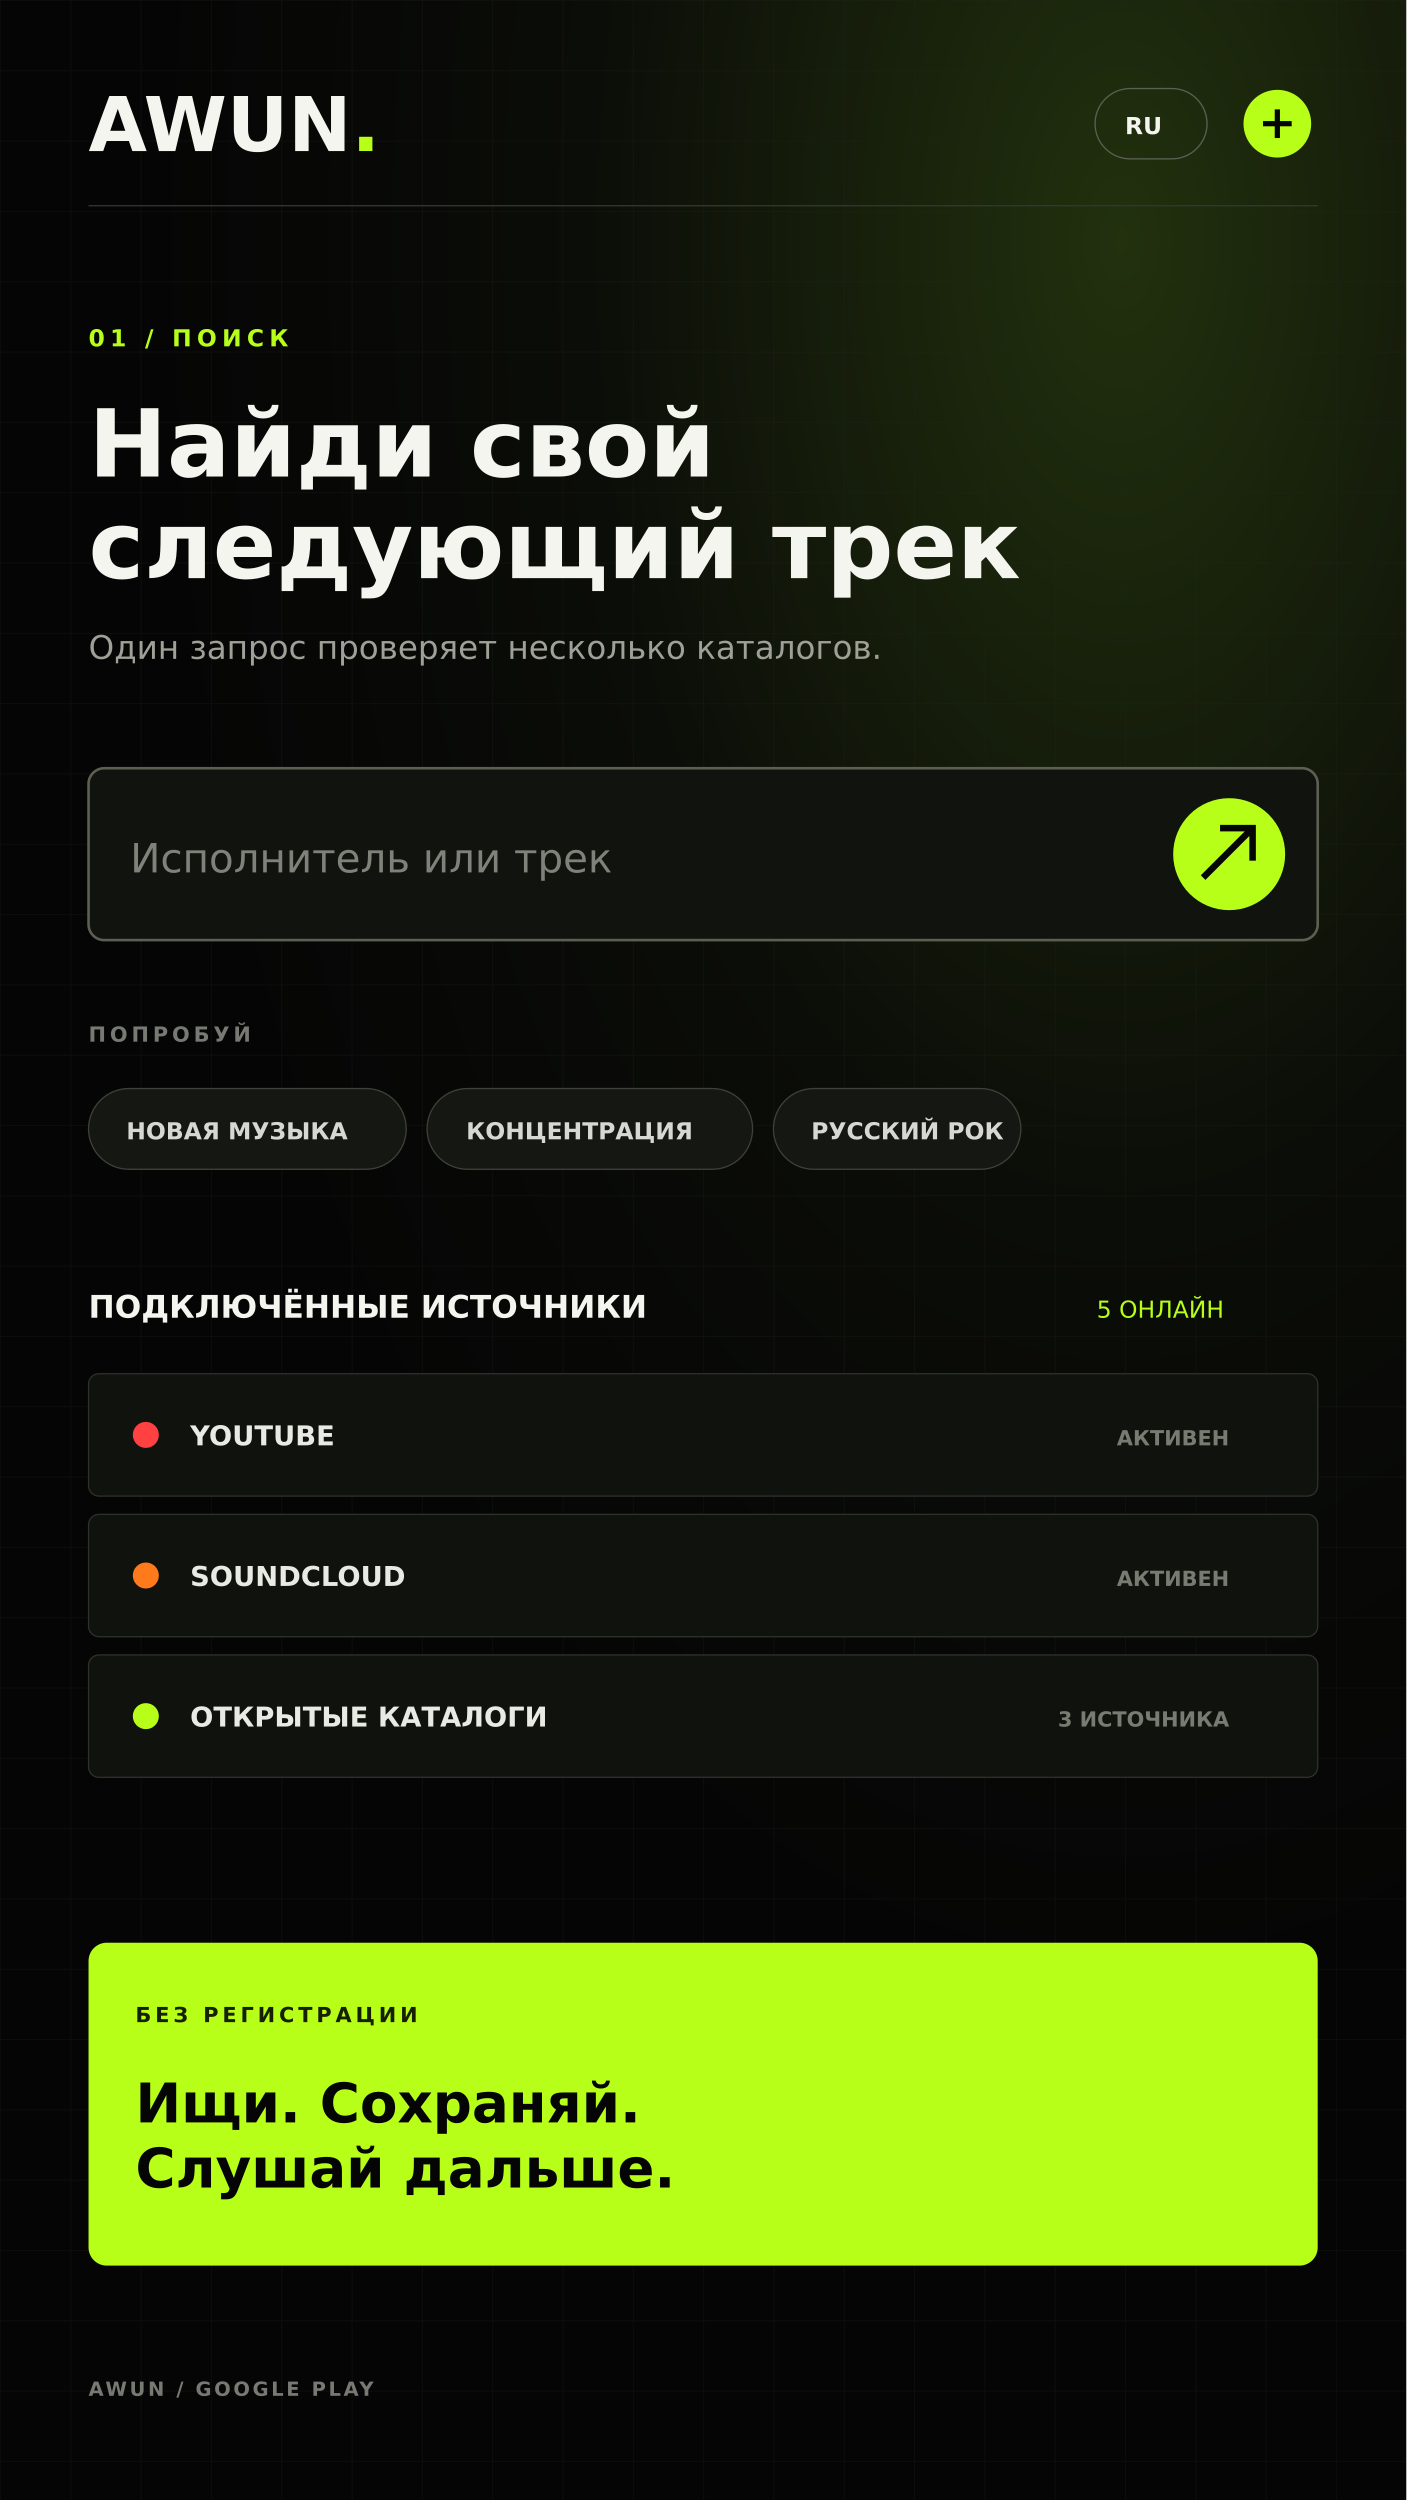
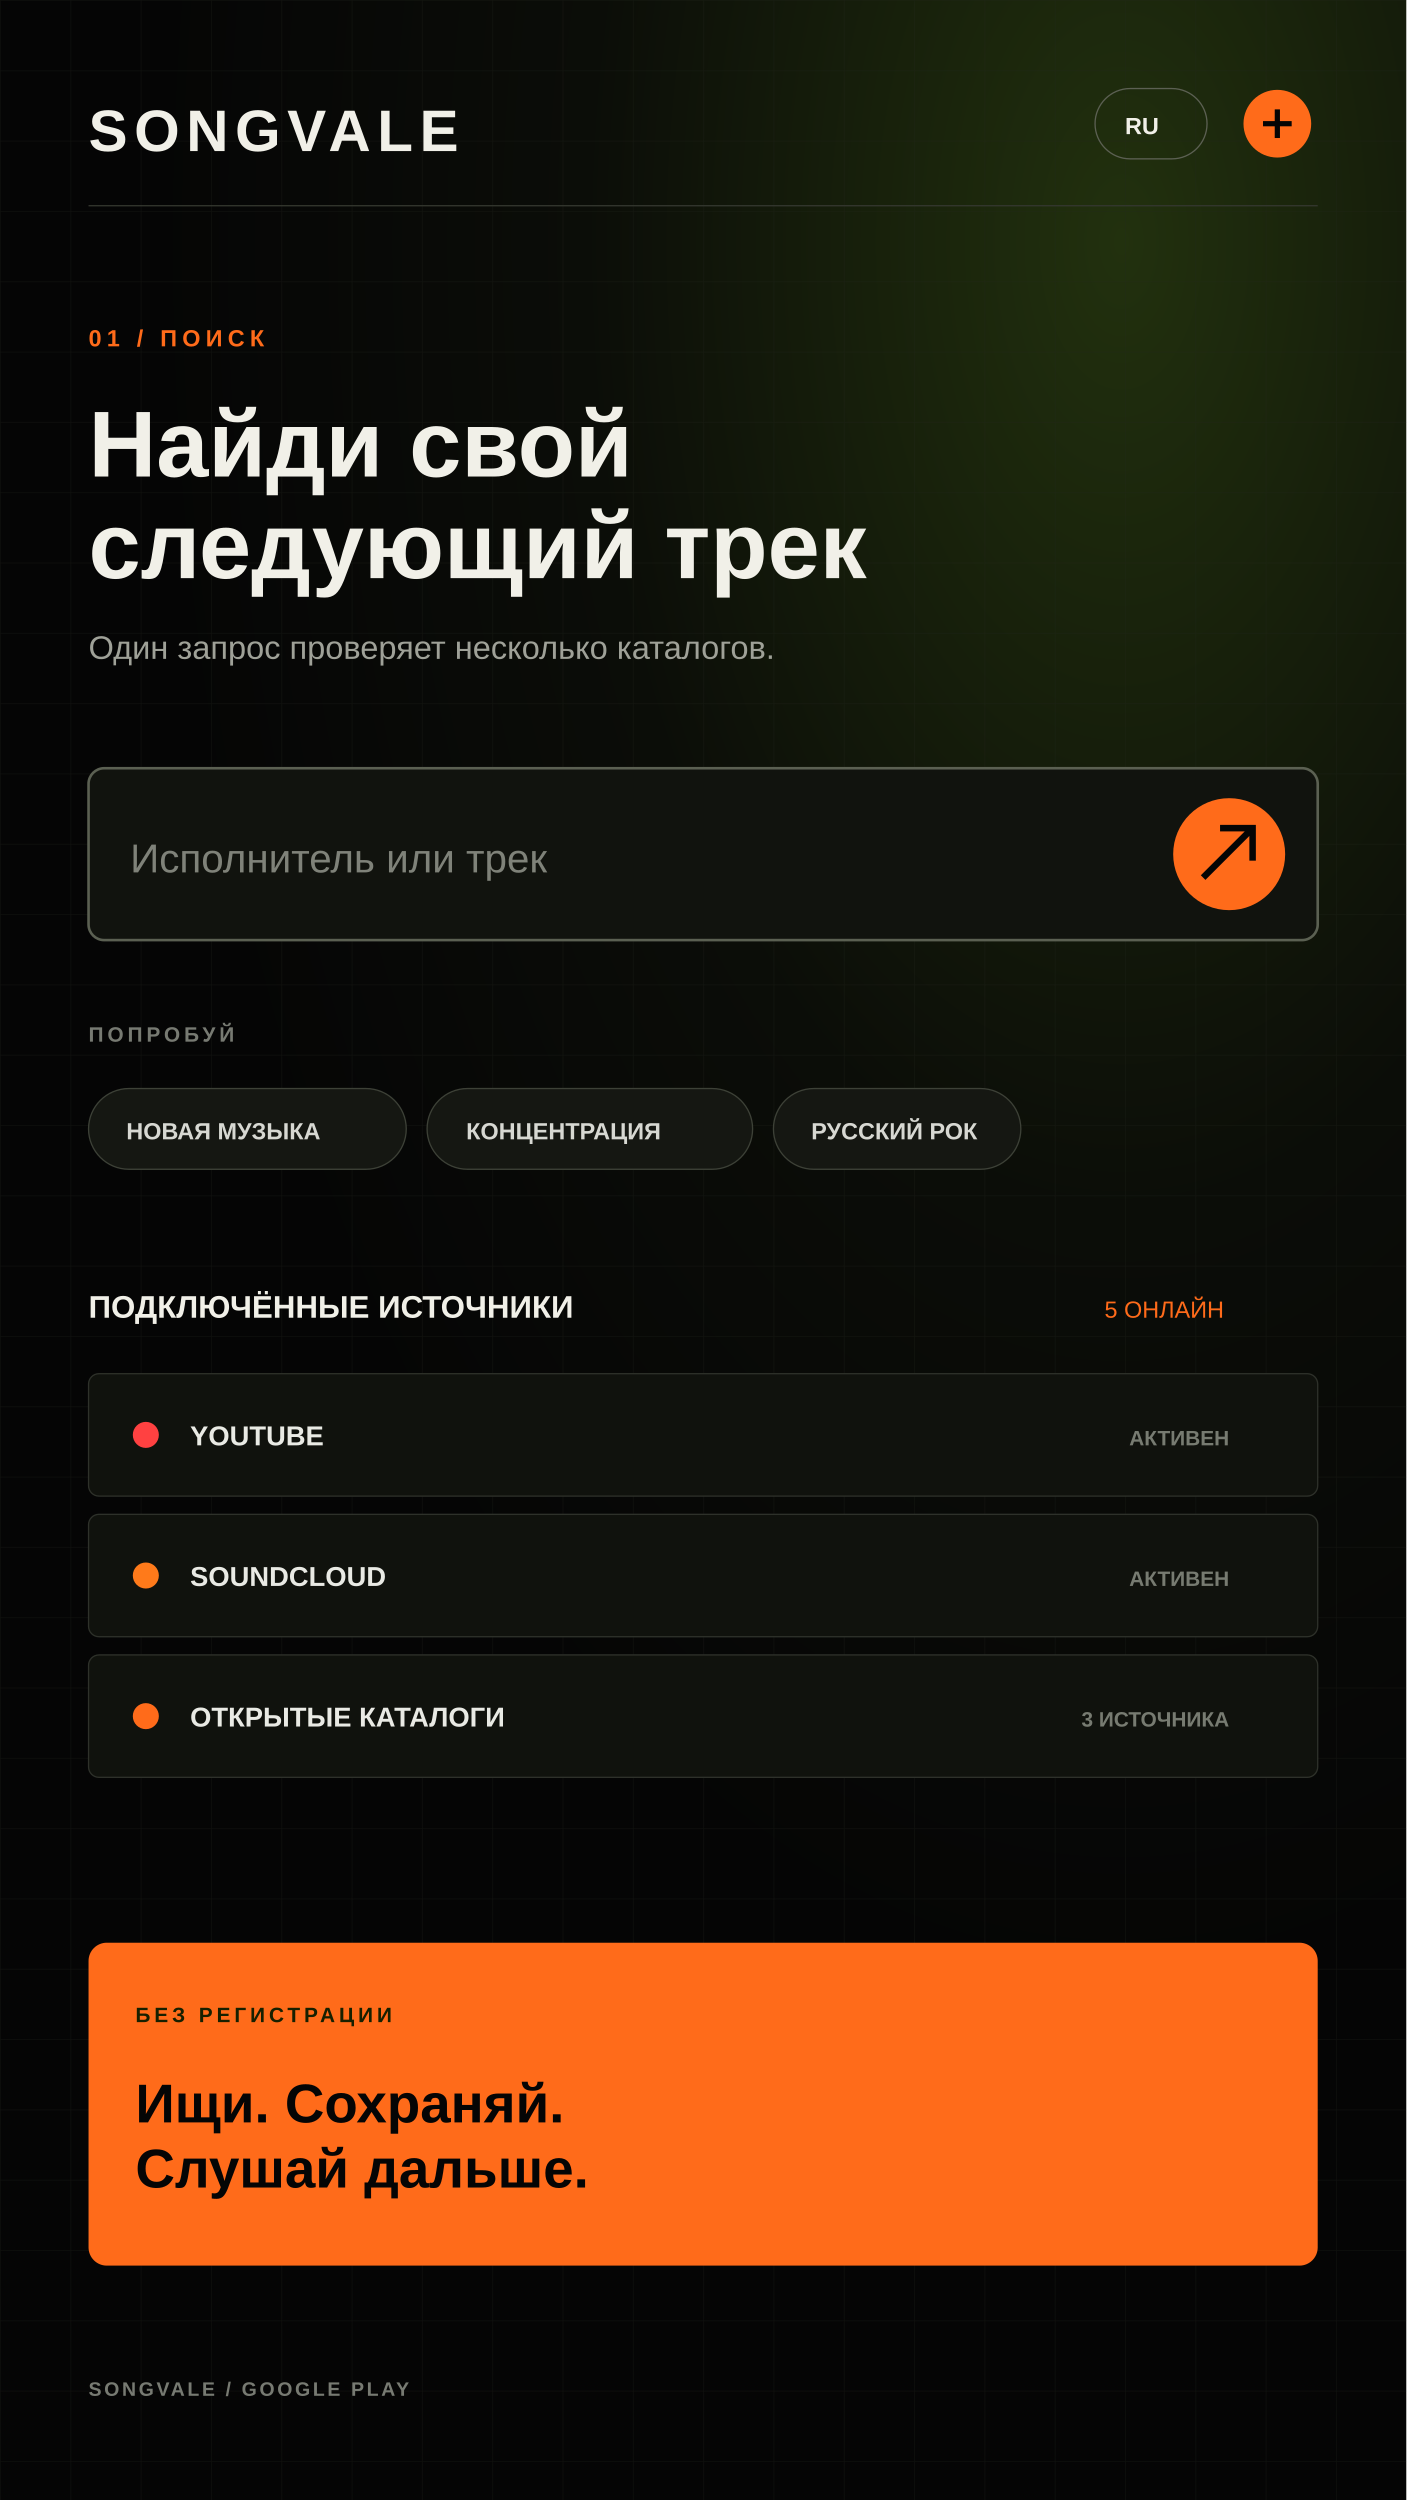
<svg xmlns="http://www.w3.org/2000/svg" width="1080" height="1920" viewBox="0 0 1080 1920">
  <defs>
    <radialGradient id="g" cx="80%" cy="10%" r="70%">
      <stop offset="0" stop-color="#22310e" />
      <stop offset=".55" stop-color="#0b0d08" />
      <stop offset="1" stop-color="#050505" />
    </radialGradient>
    <pattern id="grid" width="54" height="54" patternUnits="userSpaceOnUse">
      <path d="M54 0H0V54" fill="none" stroke="#24271f" />
    </pattern>
  </defs>
  <rect width="1080" height="1920" fill="url(#g)" />
  <rect width="1080" height="1920" fill="url(#grid)" opacity=".35" />
-   <text x="68" y="116" fill="#f5f5ef" font-family="DejaVu Sans" font-size="58" font-weight="900">AWUN<tspan fill="#b7ff19">.</tspan>
-   </text>
+   <text x="68" y="116" fill="#f1f0e8" font-family="Avenir Next,Helvetica Neue,Arial" font-size="45" font-weight="600" letter-spacing="5">SONGVALE</text>
  <rect x="841" y="68" width="86" height="54" rx="27" fill="none" stroke="#5c6053" />
-   <text x="864" y="103" fill="#f5f5ef" font-family="DejaVu Sans" font-size="18" font-weight="700">RU</text>
-   <circle cx="981" cy="95" r="26" fill="#b7ff19" />
+   <text x="864" y="103" fill="#f1f0e8" font-family="Avenir Next,Helvetica Neue,Arial" font-size="18" font-weight="700">RU</text>
+   <circle cx="981" cy="95" r="26" fill="#ff6b1a" />
  <path d="M970 95h22M981 84v22" stroke="#050505" stroke-width="4" />
  <line x1="68" y1="158" x2="1012" y2="158" stroke="#34372f" />
-   <text x="68" y="266" fill="#b7ff19" font-family="DejaVu Sans" font-size="18" font-weight="700" letter-spacing="4">01 / ПОИСК</text>
-   <text x="68" y="366" fill="#f5f5ef" font-family="DejaVu Sans" font-size="72" font-weight="800">Найди свой</text>
-   <text x="68" y="444" fill="#f5f5ef" font-family="DejaVu Sans" font-size="72" font-weight="800">следующий трек</text>
-   <text x="68" y="506" fill="#9fa198" font-family="DejaVu Sans" font-size="25">Один запрос проверяет несколько каталогов.</text>
+   <text x="68" y="266" fill="#ff6b1a" font-family="Avenir Next,Helvetica Neue,Arial" font-size="18" font-weight="700" letter-spacing="4">01 / ПОИСК</text>
+   <text x="68" y="366" fill="#f1f0e8" font-family="Avenir Next,Helvetica Neue,Arial" font-size="72" font-weight="800">Найди свой</text>
+   <text x="68" y="444" fill="#f1f0e8" font-family="Avenir Next,Helvetica Neue,Arial" font-size="72" font-weight="800">следующий трек</text>
+   <text x="68" y="506" fill="#9fa198" font-family="Avenir Next,Helvetica Neue,Arial" font-size="25">Один запрос проверяет несколько каталогов.</text>
  <rect x="68" y="590" width="944" height="132" rx="12" fill="#11130e" stroke="#5b6052" stroke-width="2" />
-   <text x="100" y="670" fill="#7f8279" font-family="DejaVu Sans" font-size="31">Исполнитель или трек</text>
-   <circle cx="944" cy="656" r="43" fill="#b7ff19" />
+   <text x="100" y="670" fill="#7f8279" font-family="Avenir Next,Helvetica Neue,Arial" font-size="31">Исполнитель или трек</text>
+   <circle cx="944" cy="656" r="43" fill="#ff6b1a" />
  <path d="M924 674l38-38M937 636h25v25" fill="none" stroke="#050505" stroke-width="5" />
-   <text x="68" y="800" fill="#777a72" font-family="DejaVu Sans" font-size="16" font-weight="700" letter-spacing="3">ПОПРОБУЙ</text>
-   <g font-family="DejaVu Sans" font-size="18" font-weight="700">
+   <text x="68" y="800" fill="#777a72" font-family="Avenir Next,Helvetica Neue,Arial" font-size="16" font-weight="700" letter-spacing="3">ПОПРОБУЙ</text>
+   <g font-family="Avenir Next,Helvetica Neue,Arial" font-size="18" font-weight="700">
    <rect x="68" y="836" width="244" height="62" rx="31" fill="#151712" stroke="#3d4137" />
    <text x="97" y="875" fill="#d7d8d2">НОВАЯ МУЗЫКА</text>
    <rect x="328" y="836" width="250" height="62" rx="31" fill="#151712" stroke="#3d4137" />
    <text x="358" y="875" fill="#d7d8d2">КОНЦЕНТРАЦИЯ</text>
    <rect x="594" y="836" width="190" height="62" rx="31" fill="#151712" stroke="#3d4137" />
    <text x="623" y="875" fill="#d7d8d2">РУССКИЙ РОК</text>
  </g>
-   <text x="68" y="1012" fill="#f5f5ef" font-family="DejaVu Sans" font-size="24" font-weight="800">ПОДКЛЮЧЁННЫЕ ИСТОЧНИКИ</text>
-   <text x="940" y="1012" fill="#b7ff19" font-family="DejaVu Sans" font-size="18" text-anchor="end">5 ОНЛАЙН</text>
-   <g font-family="DejaVu Sans" font-size="21" font-weight="700">
+   <text x="68" y="1012" fill="#f1f0e8" font-family="Avenir Next,Helvetica Neue,Arial" font-size="24" font-weight="800">ПОДКЛЮЧЁННЫЕ ИСТОЧНИКИ</text>
+   <text x="940" y="1012" fill="#ff6b1a" font-family="Avenir Next,Helvetica Neue,Arial" font-size="18" text-anchor="end">5 ОНЛАЙН</text>
+   <g font-family="Avenir Next,Helvetica Neue,Arial" font-size="21" font-weight="700">
    <rect x="68" y="1055" width="944" height="94" rx="8" fill="#10120d" stroke="#2e312a" />
    <circle cx="112" cy="1102" r="10" fill="#ff4141" />
    <text x="146" y="1110" fill="#e9eae4">YOUTUBE</text>
    <text x="944" y="1110" fill="#777b71" text-anchor="end" font-size="16">АКТИВЕН</text>
    <rect x="68" y="1163" width="944" height="94" rx="8" fill="#10120d" stroke="#2e312a" />
    <circle cx="112" cy="1210" r="10" fill="#ff7a1a" />
    <text x="146" y="1218" fill="#e9eae4">SOUNDCLOUD</text>
    <text x="944" y="1218" fill="#777b71" text-anchor="end" font-size="16">АКТИВЕН</text>
    <rect x="68" y="1271" width="944" height="94" rx="8" fill="#10120d" stroke="#2e312a" />
-     <circle cx="112" cy="1318" r="10" fill="#b7ff19" />
+     <circle cx="112" cy="1318" r="10" fill="#ff6b1a" />
    <text x="146" y="1326" fill="#e9eae4">ОТКРЫТЫЕ КАТАЛОГИ</text>
    <text x="944" y="1326" fill="#777b71" text-anchor="end" font-size="16">3 ИСТОЧНИКА</text>
  </g>
-   <rect x="68" y="1492" width="944" height="248" rx="14" fill="#b7ff19" />
-   <text x="104" y="1553" fill="#172000" font-family="DejaVu Sans" font-size="16" font-weight="800" letter-spacing="3">БЕЗ РЕГИСТРАЦИИ</text>
-   <text x="104" y="1630" fill="#050505" font-family="DejaVu Sans" font-size="42" font-weight="900">Ищи. Сохраняй.</text>
-   <text x="104" y="1680" fill="#050505" font-family="DejaVu Sans" font-size="42" font-weight="900">Слушай дальше.</text>
-   <text x="68" y="1840" fill="#777a72" font-family="DejaVu Sans" font-size="15" font-weight="700" letter-spacing="2">AWUN / GOOGLE PLAY</text>
+   <rect x="68" y="1492" width="944" height="248" rx="14" fill="#ff6b1a" />
+   <text x="104" y="1553" fill="#172000" font-family="Avenir Next,Helvetica Neue,Arial" font-size="16" font-weight="800" letter-spacing="3">БЕЗ РЕГИСТРАЦИИ</text>
+   <text x="104" y="1630" fill="#050505" font-family="Avenir Next,Helvetica Neue,Arial" font-size="42" font-weight="900">Ищи. Сохраняй.</text>
+   <text x="104" y="1680" fill="#050505" font-family="Avenir Next,Helvetica Neue,Arial" font-size="42" font-weight="900">Слушай дальше.</text>
+   <text x="68" y="1840" fill="#777a72" font-family="Avenir Next,Helvetica Neue,Arial" font-size="15" font-weight="700" letter-spacing="2">SONGVALE / GOOGLE PLAY</text>
</svg>
